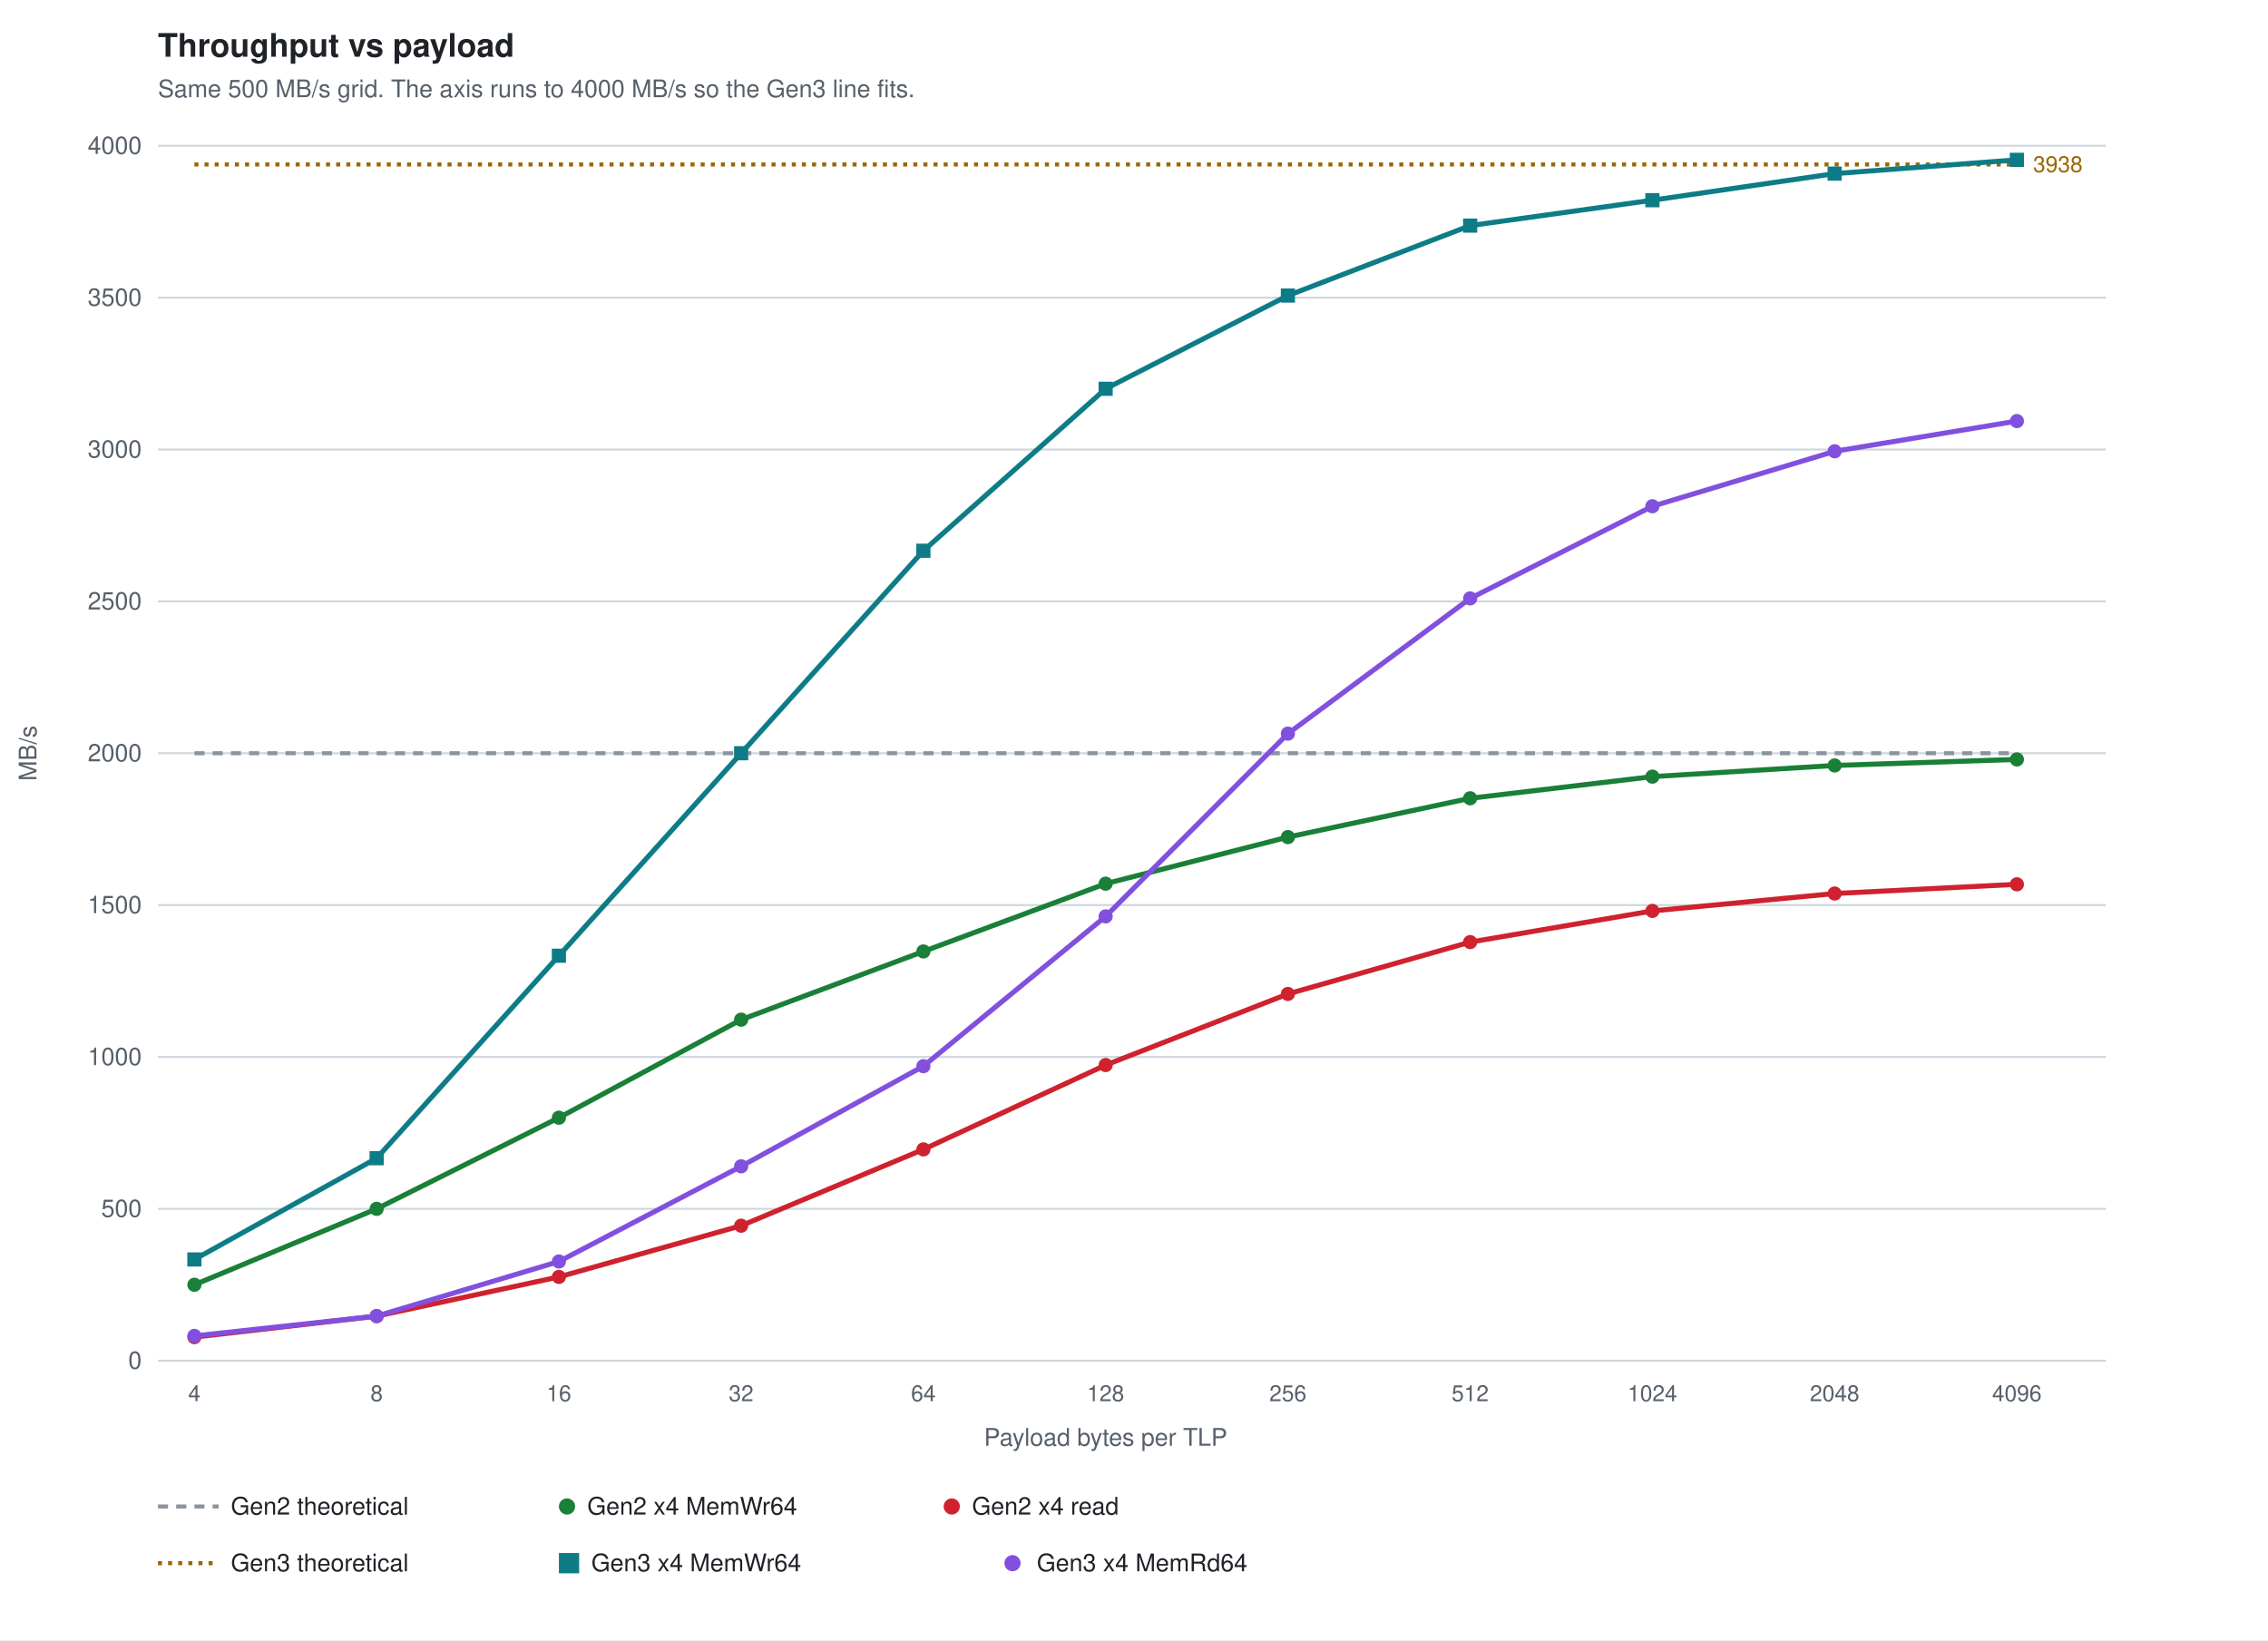
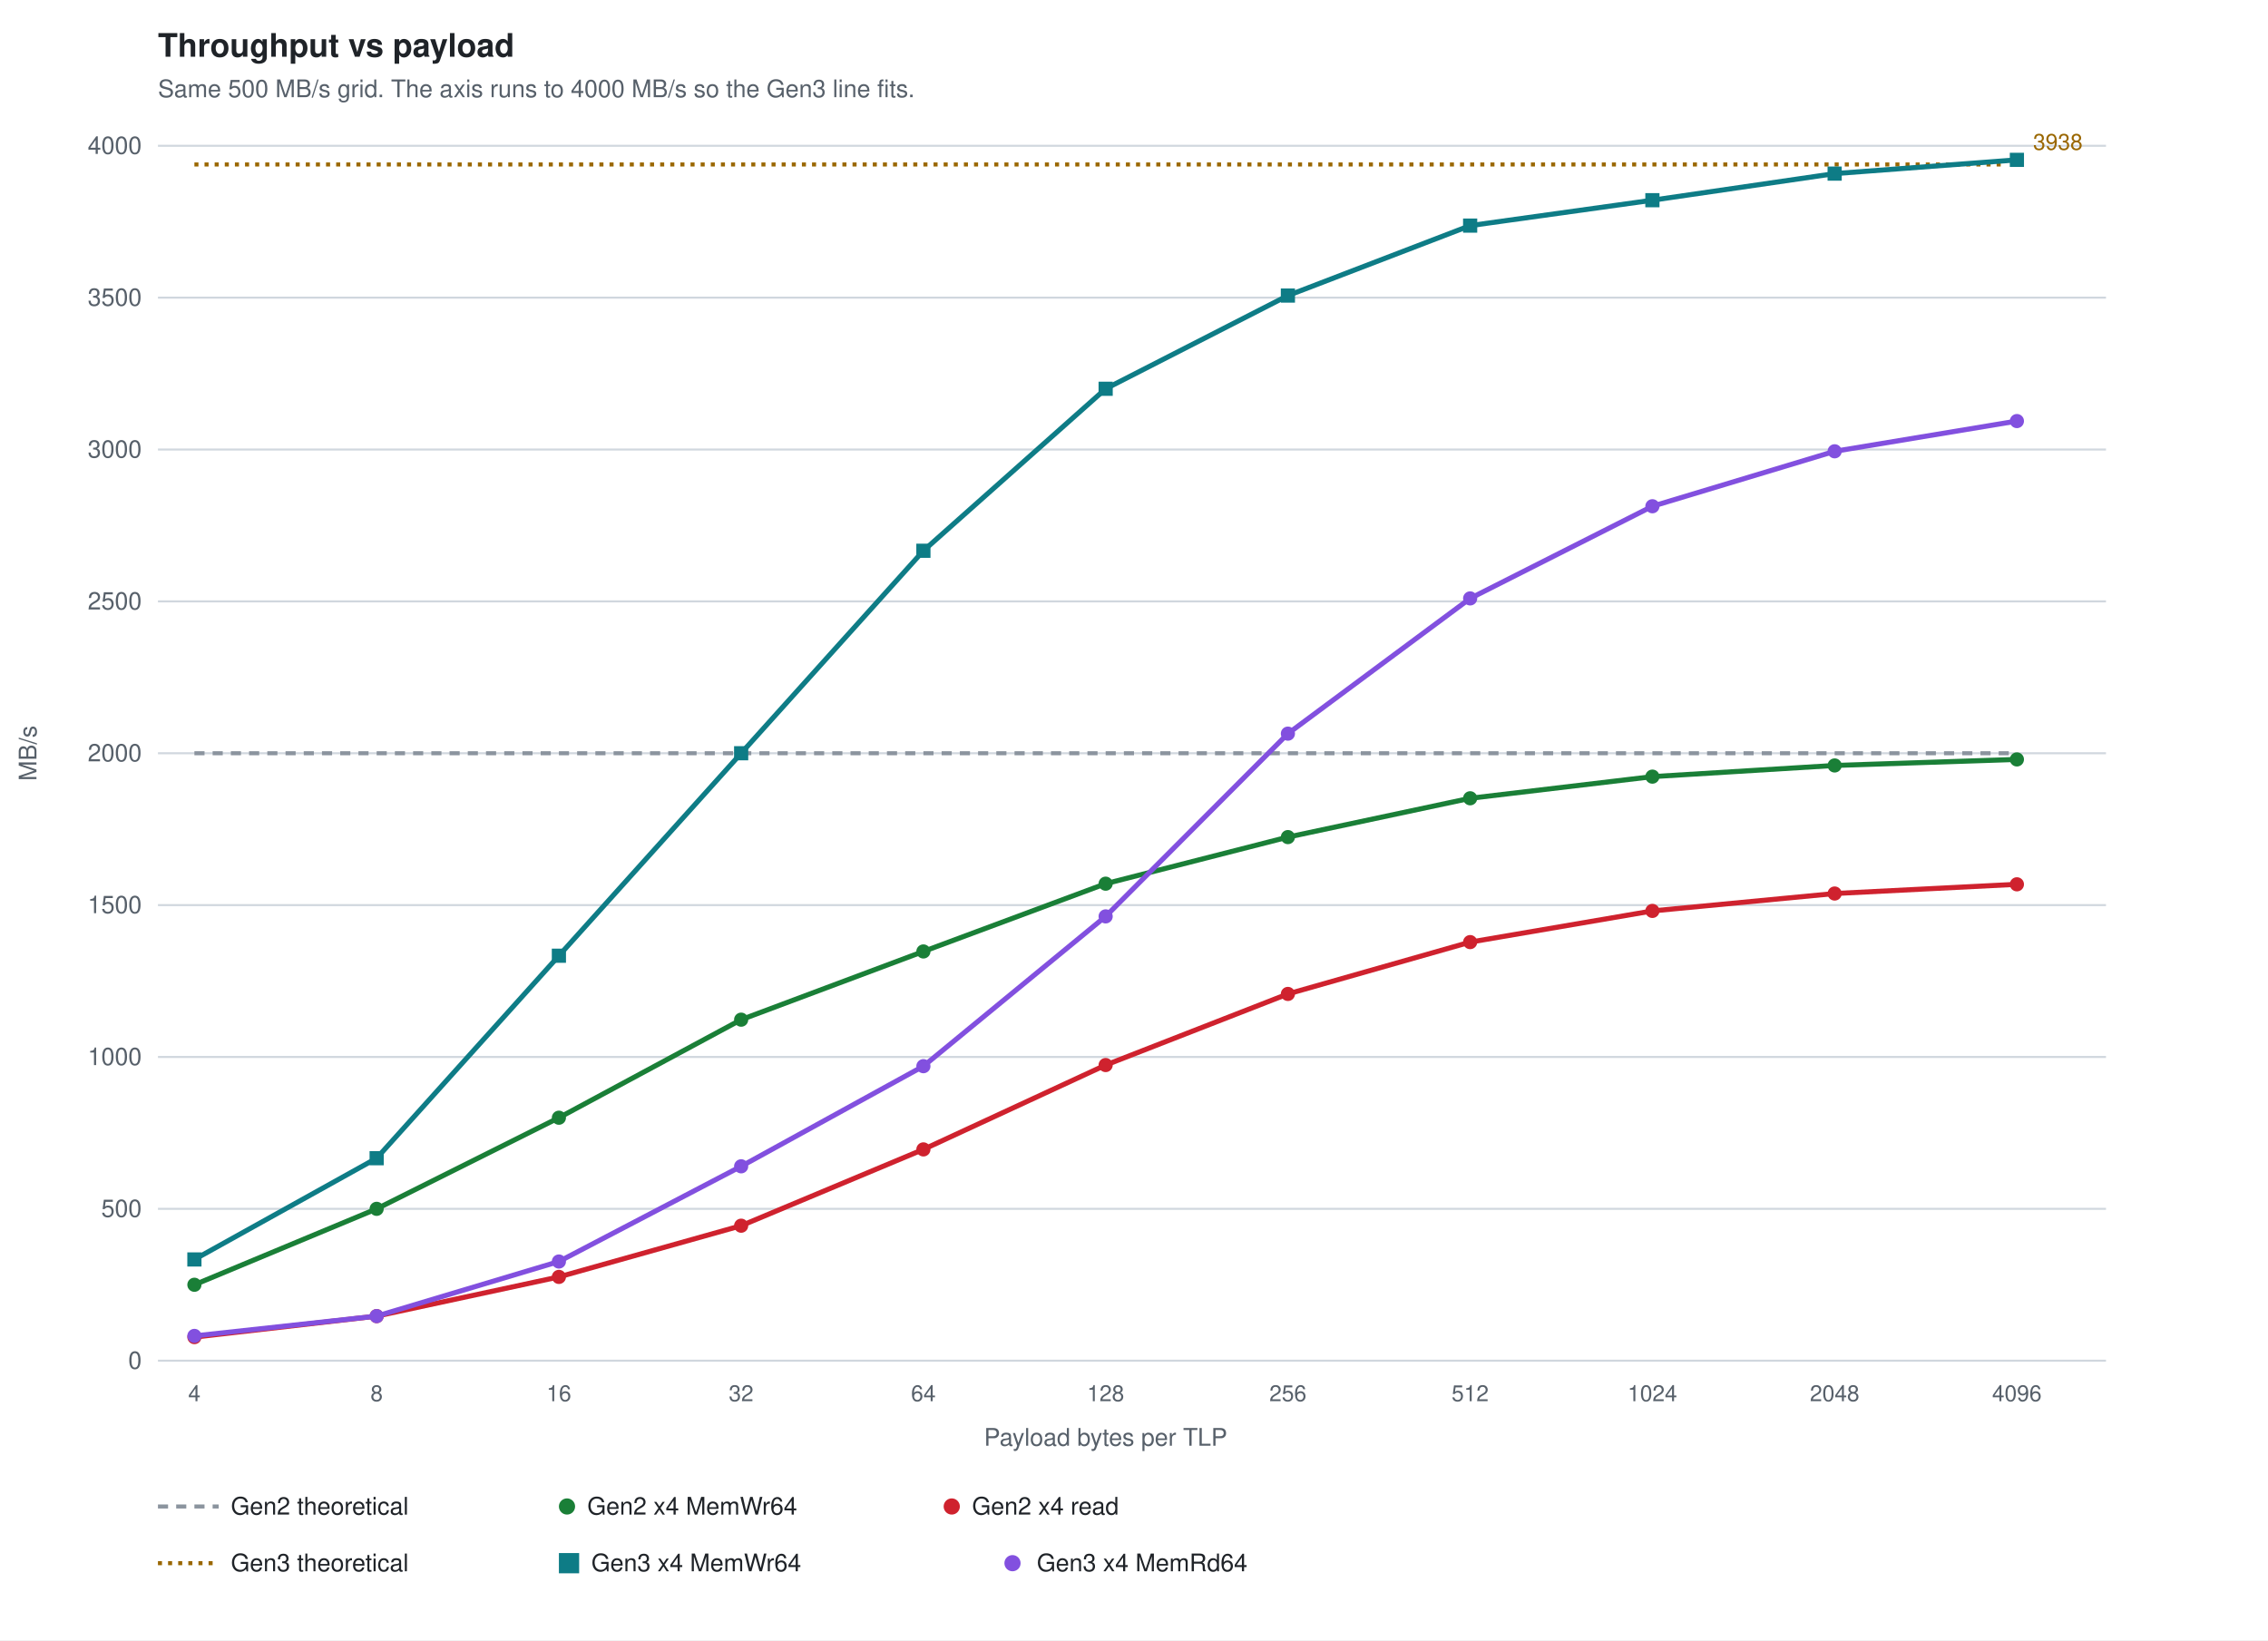
<svg xmlns="http://www.w3.org/2000/svg" viewBox="0 0 1120 810" role="img" aria-labelledby="title desc">
  <rect width="1120" height="810" fill="#ffffff" />
  <text x="78" y="28" fill="#1f2328" font-family="Segoe UI, Helvetica, Arial, sans-serif" font-size="16" font-weight="600">Throughput vs payload</text>
  <text x="78" y="48" fill="#57606a" font-family="Segoe UI, Helvetica, Arial, sans-serif" font-size="12">Same 500 MB/s grid. The axis runs to 4000 MB/s so the Gen3 line fits.</text>
  <g fill="none" stroke="#d0d7de" stroke-width="1">
    <line x1="78" y1="72" x2="1040" y2="72" />
    <line x1="78" y1="147" x2="1040" y2="147" />
    <line x1="78" y1="222" x2="1040" y2="222" />
    <line x1="78" y1="297" x2="1040" y2="297" />
    <line x1="78" y1="372" x2="1040" y2="372" />
    <line x1="78" y1="447" x2="1040" y2="447" />
    <line x1="78" y1="522" x2="1040" y2="522" />
    <line x1="78" y1="597" x2="1040" y2="597" />
    <line x1="78" y1="672" x2="1040" y2="672" />
  </g>
  <g fill="#57606a" font-family="Segoe UI, Helvetica, Arial, sans-serif" font-size="12" text-anchor="end">
    <text x="70" y="76">4000</text>
    <text x="70" y="151">3500</text>
    <text x="70" y="226">3000</text>
    <text x="70" y="301">2500</text>
    <text x="70" y="376">2000</text>
    <text x="70" y="451">1500</text>
    <text x="70" y="526">1000</text>
    <text x="70" y="601">500</text>
    <text x="70" y="676">0</text>
  </g>
  <text x="18" y="372" fill="#57606a" font-family="Segoe UI, Helvetica, Arial, sans-serif" font-size="12" text-anchor="middle" transform="rotate(-90 18 372)">MB/s</text>
  <line x1="96" y1="372" x2="996" y2="372" fill="none" stroke="#8b949e" stroke-width="2" stroke-dasharray="5 4" />
-   <line x1="96" y1="81.23" x2="996" y2="81.23" fill="none" stroke="#9a6700" stroke-width="2" stroke-dasharray="2 3" />
-   <text x="1004" y="85" fill="#9a6700" font-family="Segoe UI, Helvetica, Arial, sans-serif" font-size="11">3938</text>
+   <line x1="96" y1="81.23" x2="988" y2="81.23" fill="none" stroke="#9a6700" stroke-width="2" stroke-dasharray="2 3" />
+   <text x="1004" y="74" fill="#9a6700" font-family="Segoe UI, Helvetica, Arial, sans-serif" font-size="11">3938</text>
  <polyline fill="none" stroke="#1a7f37" stroke-width="2.5" stroke-linejoin="round" stroke-linecap="round" points="96,634.50 186,597.00 276,552.00 366,503.58 456,469.89 546,436.42 636,413.41 726,394.24 816,383.55 906,378.03 996,375.05" />
  <g fill="#1a7f37">
    <circle cx="96" cy="634.50" r="3.5" />
    <circle cx="186" cy="597.00" r="3.5" />
    <circle cx="276" cy="552.00" r="3.5" />
    <circle cx="366" cy="503.58" r="3.5" />
    <circle cx="456" cy="469.89" r="3.5" />
    <circle cx="546" cy="436.42" r="3.5" />
    <circle cx="636" cy="413.41" r="3.5" />
    <circle cx="726" cy="394.24" r="3.5" />
    <circle cx="816" cy="383.55" r="3.5" />
    <circle cx="906" cy="378.03" r="3.5" />
    <circle cx="996" cy="375.05" r="3.5" />
  </g>
  <polyline fill="none" stroke="#cf222e" stroke-width="2.5" stroke-linejoin="round" stroke-linecap="round" points="96,660.35 186,649.98 276,630.62 366,605.33 456,567.65 546,525.99 636,490.87 726,465.27 816,449.87 906,441.28 996,436.73" />
  <g fill="#cf222e">
    <circle cx="96" cy="660.35" r="3.5" />
    <circle cx="186" cy="649.98" r="3.5" />
    <circle cx="276" cy="630.62" r="3.5" />
    <circle cx="366" cy="605.33" r="3.5" />
    <circle cx="456" cy="567.65" r="3.5" />
    <circle cx="546" cy="525.99" r="3.5" />
    <circle cx="636" cy="490.87" r="3.5" />
    <circle cx="726" cy="465.27" r="3.5" />
    <circle cx="816" cy="449.87" r="3.5" />
    <circle cx="906" cy="441.28" r="3.5" />
    <circle cx="996" cy="436.73" r="3.5" />
  </g>
  <polyline fill="none" stroke="#0e7c86" stroke-width="2.5" stroke-linejoin="round" stroke-linecap="round" points="96,622.00 186,572.00 276,472.00 366,372.00 456,272.00 546,192.00 636,145.97 726,111.42 816,98.87 906,85.74 996,78.95" />
  <g fill="#0e7c86">
    <rect x="92.5" y="618.50" width="7" height="7" />
    <rect x="182.5" y="568.50" width="7" height="7" />
    <rect x="272.5" y="468.50" width="7" height="7" />
    <rect x="362.5" y="368.50" width="7" height="7" />
    <rect x="452.5" y="268.50" width="7" height="7" />
    <rect x="542.5" y="188.50" width="7" height="7" />
    <rect x="632.5" y="142.47" width="7" height="7" />
    <rect x="722.5" y="107.92" width="7" height="7" />
    <rect x="812.5" y="95.37" width="7" height="7" />
    <rect x="902.5" y="82.24" width="7" height="7" />
    <rect x="992.5" y="75.45" width="7" height="7" />
  </g>
  <polyline fill="none" stroke="#8250df" stroke-width="2.5" stroke-linejoin="round" stroke-linecap="round" points="96,659.76 186,649.98 276,623.02 366,576.00 456,526.55 546,452.57 636,362.32 726,295.53 816,250.02 906,222.88 996,207.95" />
  <g fill="#8250df">
    <circle cx="96" cy="659.76" r="3.5" />
    <circle cx="186" cy="649.98" r="3.5" />
    <circle cx="276" cy="623.02" r="3.5" />
    <circle cx="366" cy="576.00" r="3.5" />
    <circle cx="456" cy="526.55" r="3.5" />
    <circle cx="546" cy="452.57" r="3.5" />
    <circle cx="636" cy="362.32" r="3.5" />
    <circle cx="726" cy="295.53" r="3.5" />
    <circle cx="816" cy="250.02" r="3.5" />
    <circle cx="906" cy="222.88" r="3.5" />
    <circle cx="996" cy="207.95" r="3.5" />
  </g>
  <g fill="#57606a" font-family="Segoe UI, Helvetica, Arial, sans-serif" font-size="11" text-anchor="middle">
    <text x="96" y="692">4</text>
    <text x="186" y="692">8</text>
    <text x="276" y="692">16</text>
    <text x="366" y="692">32</text>
    <text x="456" y="692">64</text>
    <text x="546" y="692">128</text>
    <text x="636" y="692">256</text>
    <text x="726" y="692">512</text>
    <text x="816" y="692">1024</text>
    <text x="906" y="692">2048</text>
    <text x="996" y="692">4096</text>
  </g>
  <text x="546" y="714" fill="#57606a" font-family="Segoe UI, Helvetica, Arial, sans-serif" font-size="12" text-anchor="middle">Payload bytes per TLP</text>
  <g font-family="Segoe UI, Helvetica, Arial, sans-serif" font-size="12" fill="#1f2328">
    <line x1="78" y1="744" x2="108" y2="744" stroke="#8b949e" stroke-width="2" stroke-dasharray="5 4" />
    <text x="114" y="748">Gen2 theoretical</text>
    <circle cx="280" cy="744" r="4" fill="#1a7f37" />
    <text x="290" y="748">Gen2 x4 MemWr64</text>
    <circle cx="470" cy="744" r="4" fill="#cf222e" />
    <text x="480" y="748">Gen2 x4 read</text>
    <line x1="78" y1="772" x2="108" y2="772" stroke="#9a6700" stroke-width="2" stroke-dasharray="2 3" />
    <text x="114" y="776">Gen3 theoretical</text>
    <rect x="276" y="767" width="10" height="10" fill="#0e7c86" />
    <text x="292" y="776">Gen3 x4 MemWr64</text>
    <circle cx="500" cy="772" r="4" fill="#8250df" />
    <text x="512" y="776">Gen3 x4 MemRd64</text>
  </g>
</svg>
